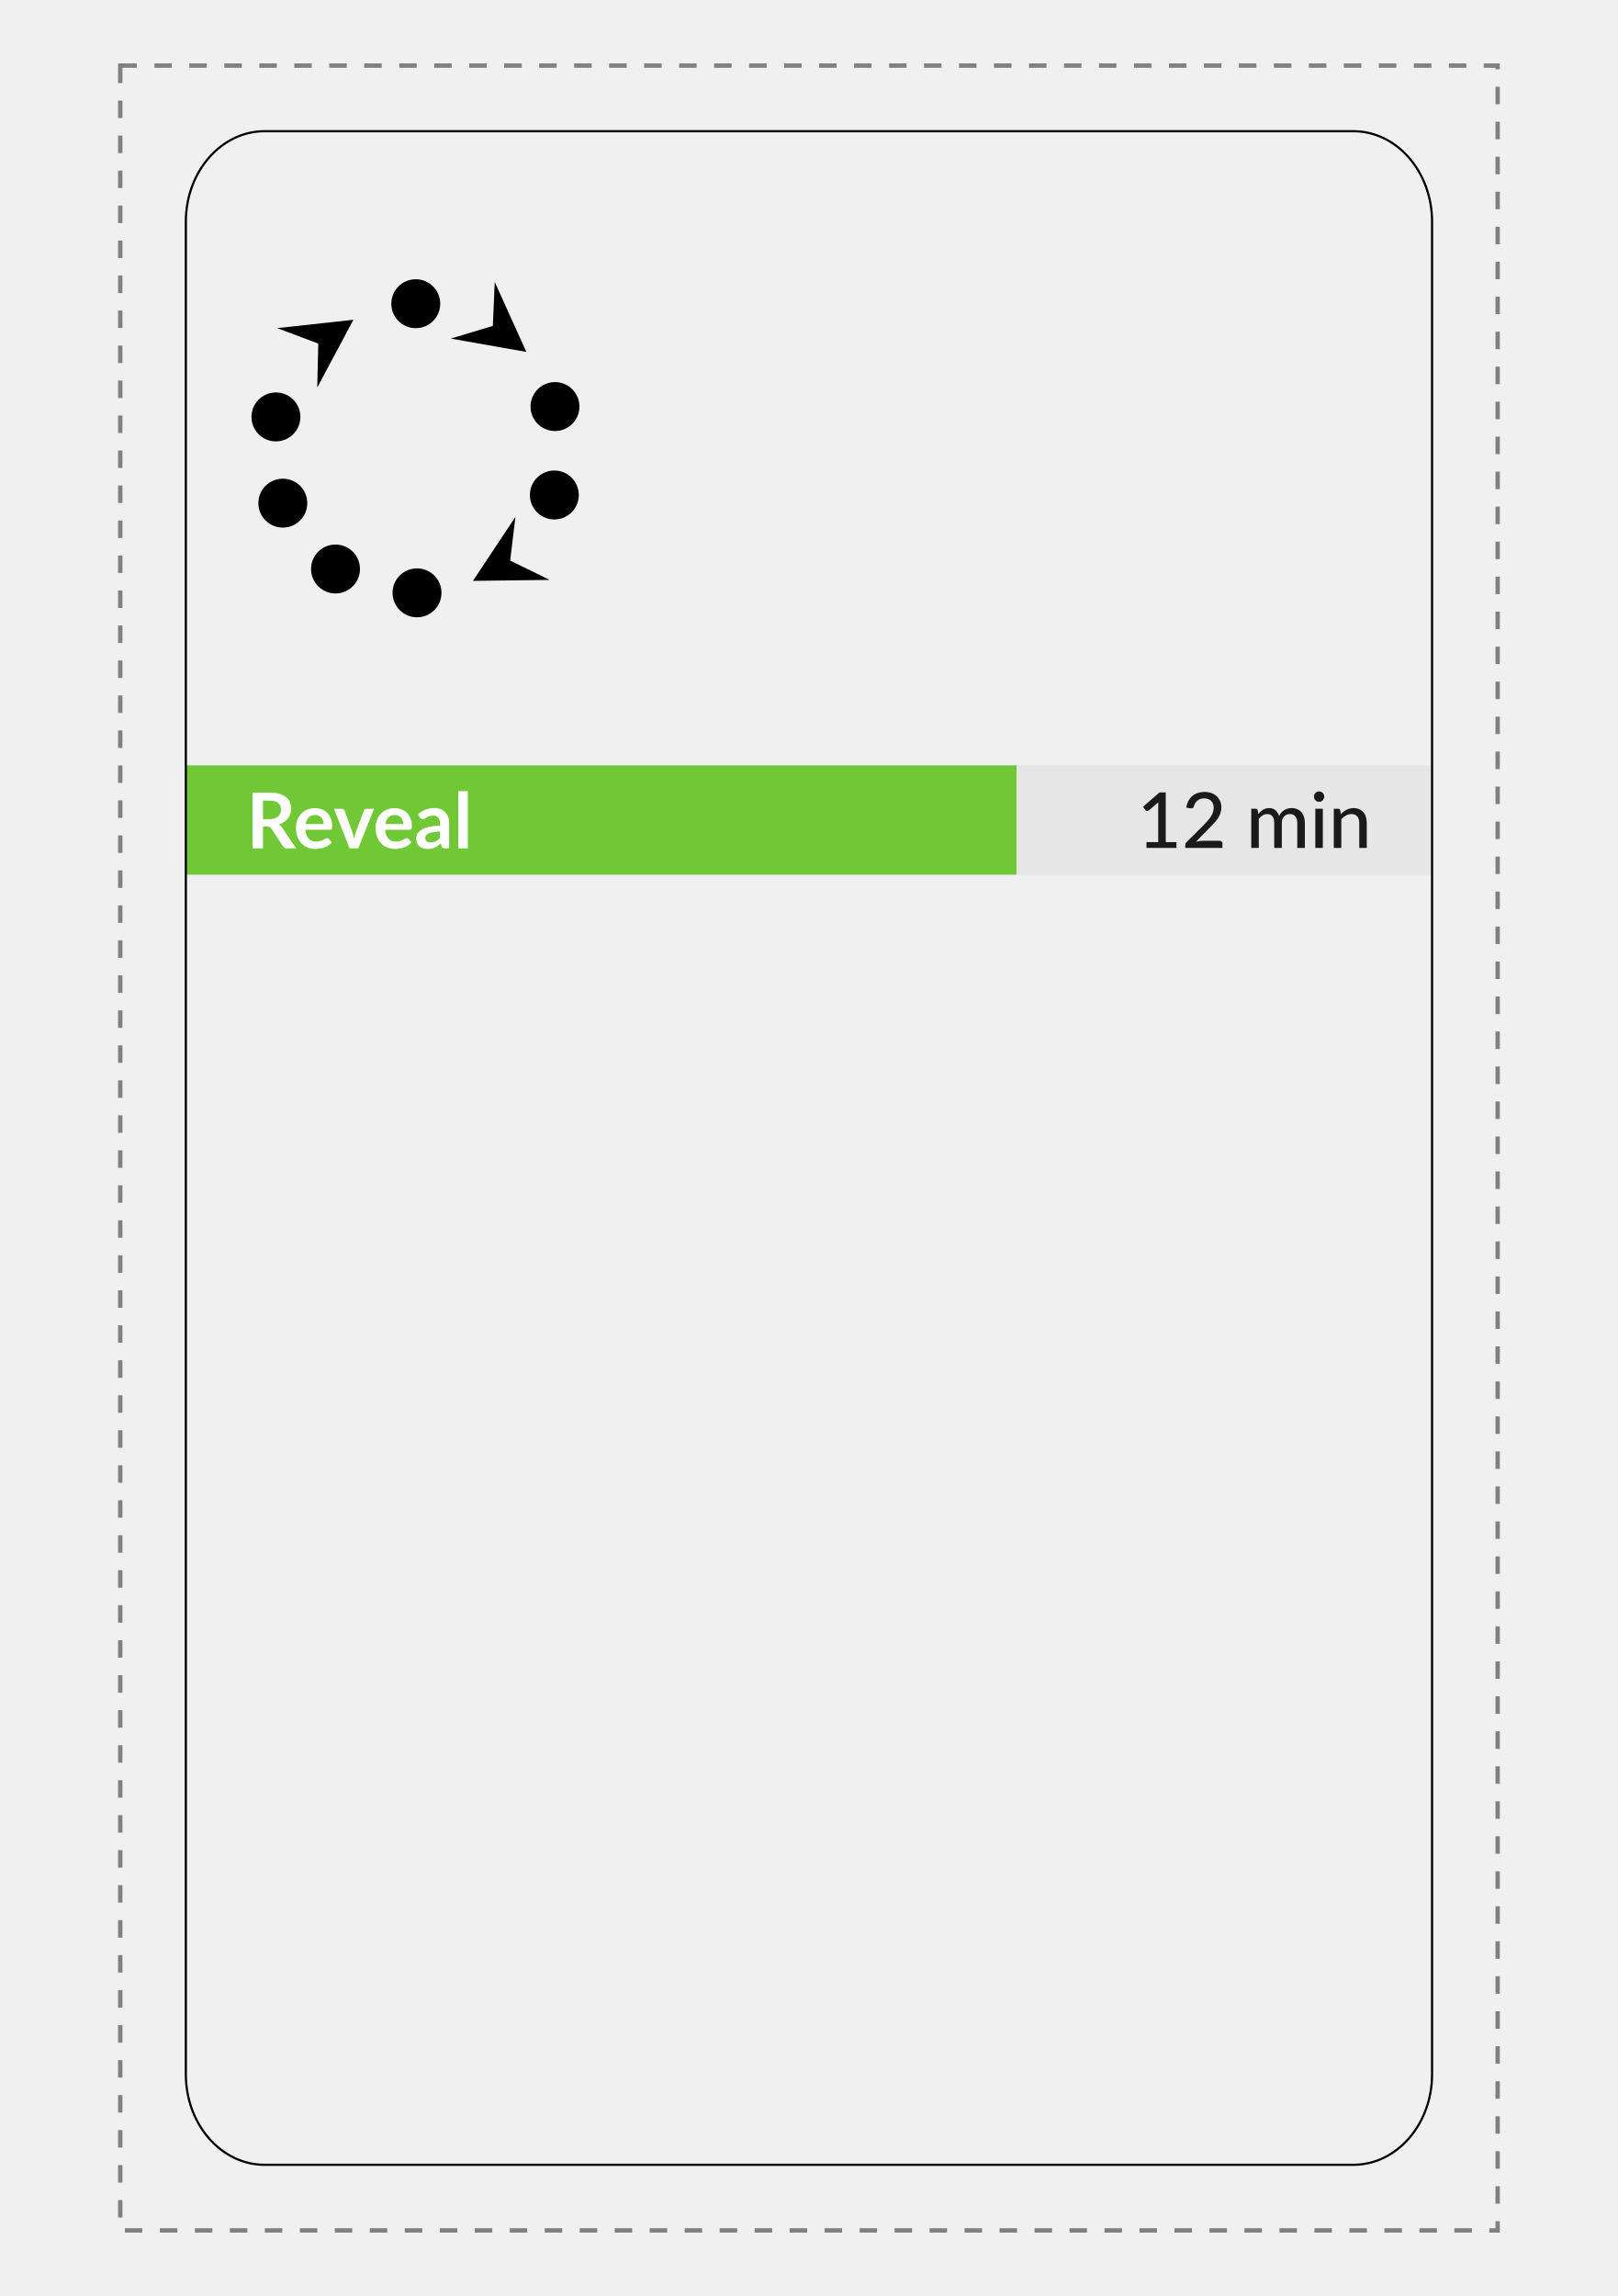
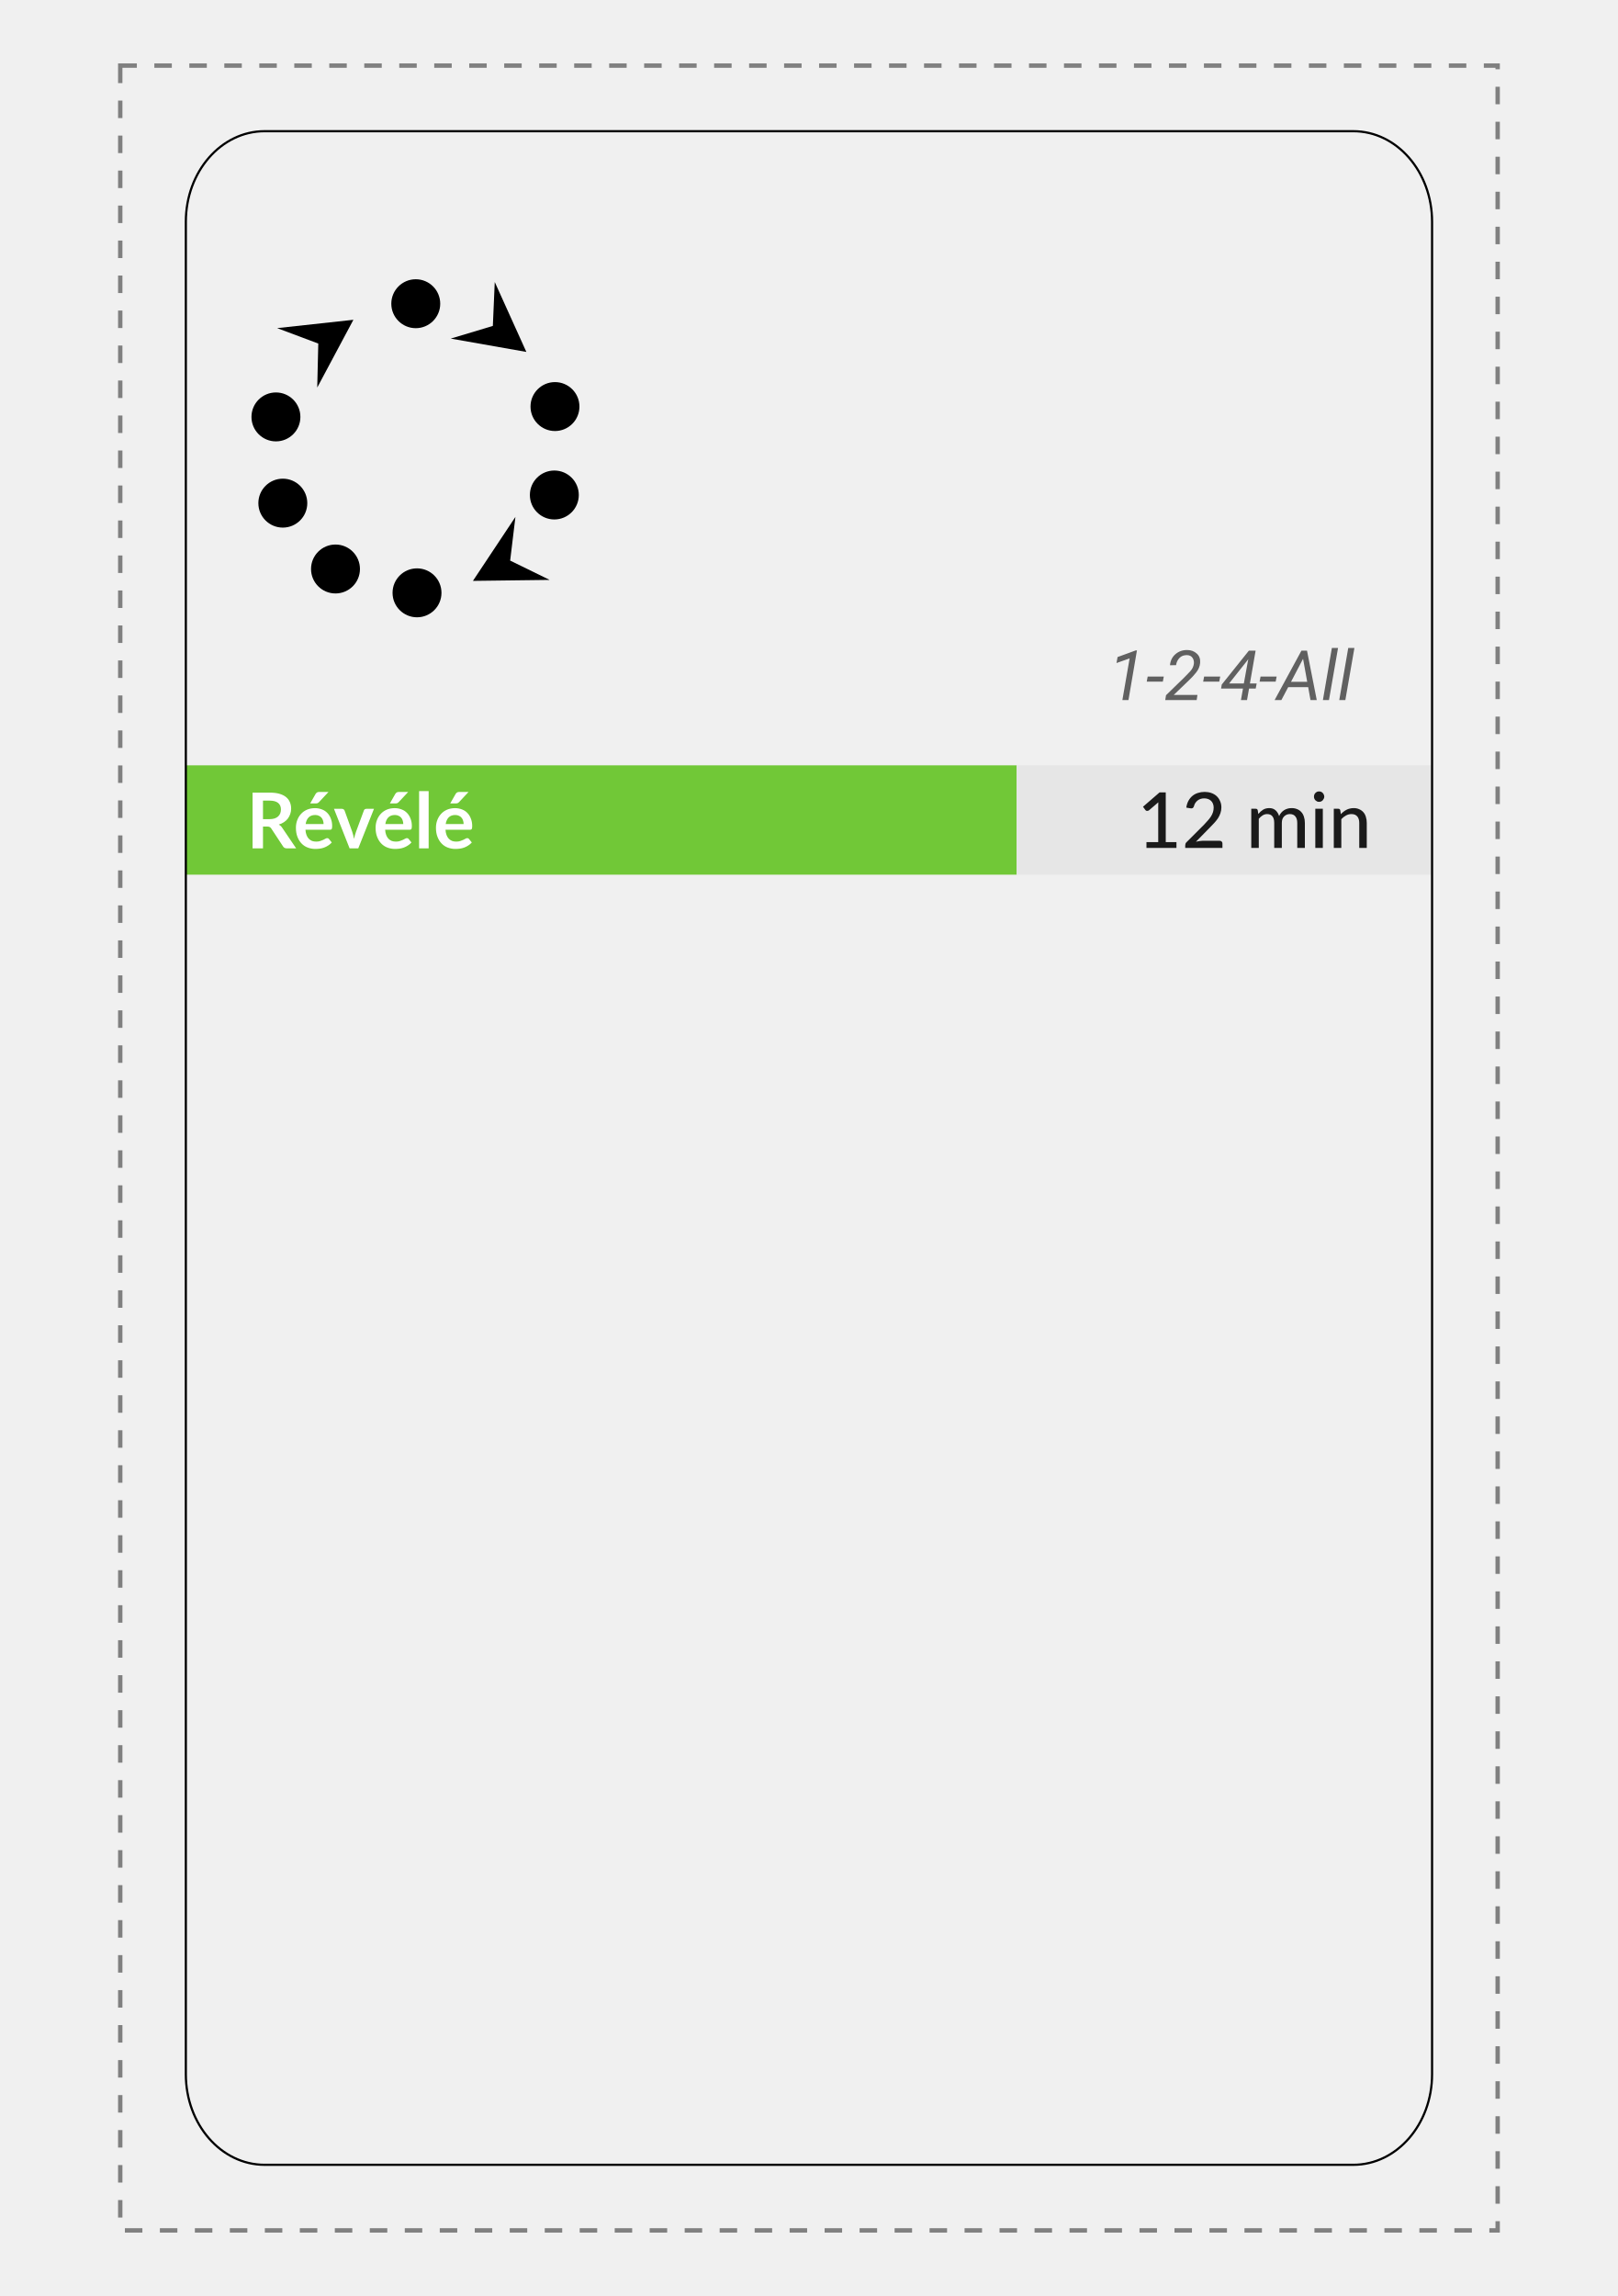
<svg xmlns="http://www.w3.org/2000/svg" xmlns:xlink="http://www.w3.org/1999/xlink" width="74mm" height="105mm" viewBox="0 0 262.205 372.047" id="svg2" version="1.1" enable-background="new">
  <defs id="defs4" />
  <g id="layer1" transform="translate(0,-680.315)" style="display:inline">
    <path style="fill:none;fill-rule:evenodd;stroke:#808080;stroke-width:0.709;stroke-linecap:butt;stroke-linejoin:miter;stroke-miterlimit:4;stroke-dasharray:2.835, 2.835;stroke-dashoffset:0;stroke-opacity:1" d="m 19.488,690.945 0,350.787 223.228,0 0,-350.787 z" id="path3350" transform="translate(4.3385302e-7,8.6660179e-6)" />
  </g>
  <g id="layer6" style="display:inline">
    <g style="display:inline;fill:#000000" id="g4214" transform="matrix(2.150918,0,0,2.150918,-7.375544,-183.1401)">
      <g style="fill:#000000" id="g4216" transform="translate(-0.2075526,0.2075526)">
        <circle r="1.843" cy="116.346" cx="24.427" id="circle4218" style="fill:#000000;fill-opacity:1;stroke:none;stroke-width:1.268;stroke-miterlimit:4;stroke-dasharray:none;stroke-opacity:1" />
        <circle r="1.843" cy="122.842" cx="24.946" id="circle4220" style="fill:#000000;fill-opacity:1;stroke:none;stroke-width:1.268;stroke-miterlimit:4;stroke-dasharray:none;stroke-opacity:1" />
        <circle r="1.843" cy="127.803" cx="28.915" id="circle4222" style="fill:#000000;fill-opacity:1;stroke:none;stroke-width:1.268;stroke-miterlimit:4;stroke-dasharray:none;stroke-opacity:1" />
        <circle r="1.843" cy="129.599" cx="35.057" id="circle4224" style="fill:#000000;fill-opacity:1;stroke:none;stroke-width:1.268;stroke-miterlimit:4;stroke-dasharray:none;stroke-opacity:1" />
        <circle r="1.843" cy="122.228" cx="45.404" id="circle4226" style="fill:#000000;fill-opacity:1;stroke:none;stroke-width:1.268;stroke-miterlimit:4;stroke-dasharray:none;stroke-opacity:1" />
        <circle r="1.843" cy="115.566" cx="45.452" id="circle4228" style="fill:#000000;fill-opacity:1;stroke:none;stroke-width:1.268;stroke-miterlimit:4;stroke-dasharray:none;stroke-opacity:1" />
        <circle r="1.843" cy="107.818" cx="34.963" id="circle4230" style="fill:#000000;fill-opacity:1;stroke:none;stroke-width:1.268;stroke-miterlimit:4;stroke-dasharray:none;stroke-opacity:1" />
        <path id="path4232" d="m 24.518,109.657 5.746,-0.628 -2.725,5.104 0.079,-3.314 z" style="fill:#000000;fill-opacity:1;stroke:none;stroke-width:0.265px;stroke-linecap:butt;stroke-linejoin:miter;stroke-opacity:1" />
        <path id="path4234" d="m 40.914,106.183 2.381,5.267 -5.698,-1.005 3.174,-0.954 z" style="fill:#000000;fill-opacity:1;stroke:none;stroke-width:0.265px;stroke-linecap:butt;stroke-linejoin:miter;stroke-opacity:1" />
        <path id="path4236" d="m 45.05,128.625 -5.78,0.073 3.202,-4.819 -0.397,3.291 z" style="fill:#000000;fill-opacity:1;stroke:none;stroke-width:0.265px;stroke-linecap:butt;stroke-linejoin:miter;stroke-opacity:1" />
      </g>
    </g>
    <path style="fill:none;fill-rule:evenodd;stroke:none;stroke-width:1px;stroke-linecap:butt;stroke-linejoin:miter;stroke-opacity:1" d="m 40.748,31.89 0,81.496 53.15,0 0,-81.496 -53.15,0" id="path4275" />
  </g>
  <g id="layer9" style="display:inline">
-     <path style="fill:none;fill-rule:evenodd;stroke:none;stroke-width:1px;stroke-linecap:butt;stroke-linejoin:miter;stroke-opacity:1" d="m 109.843,113.386 111.614,0 0,-81.496 -111.614,0 z" id="path4349" />
+     <path style="fill:none;fill-rule:evenodd;stroke:none;stroke-width:1px;stroke-linecap:butt;stroke-linejoin:miter;stroke-opacity:1" d="M 109.843,113.386 H 221.457 V 31.89 H 109.843 Z" id="path4349" />
    <flowRoot xml:space="preserve" style="font-style:normal;font-weight:normal;line-height:0.01%;font-family:sans-serif;text-align:end;letter-spacing:0px;word-spacing:0px;text-anchor:end;fill:#000000;fill-opacity:1;stroke:none;stroke-width:1px;stroke-linecap:butt;stroke-linejoin:miter;stroke-opacity:1" id="flowRoot4357" transform="translate(0,8.507635)">
      <flowRegion id="flowRegion4359">
        <use x="0" y="0" xlink:href="#path4349" id="use4361" width="100%" height="100%" />
      </flowRegion>
-       <flowPara id="flowPara4363" style="font-style:normal;font-variant:normal;font-weight:bold;font-stretch:normal;font-size:13.75px;line-height:1.25;font-family:Roboto;-inkscape-font-specification:'Roboto Bold';text-align:end;text-anchor:end">1-2-4-All</flowPara>
-       <flowPara id="flowPara4365" style="font-style:normal;font-variant:normal;font-weight:normal;font-stretch:normal;font-size:8.75px;line-height:125%;font-family:Lato;-inkscape-font-specification:Lato;text-align:end;letter-spacing:0px;text-anchor:end;fill:#1a1a1a">Faire participer tout le monde simultanément à la formulation de questions, d'idées et de suggestions</flowPara>
+       <flowPara id="flowPara4363" style="font-style:normal;font-variant:normal;font-weight:bold;font-stretch:normal;font-size:13.75px;line-height:1.25;font-family:Roboto;-inkscape-font-specification:'Roboto Bold';text-align:end;text-anchor:end">1-2-4-Tous</flowPara>
+       <flowPara id="flowPara4365" style="font-style:normal;font-variant:normal;font-weight:normal;font-stretch:normal;font-size:8.75px;line-height:125%;font-family:Lato;-inkscape-font-specification:Lato;text-align:end;letter-spacing:0px;text-anchor:end;fill:#1a1a1a">Faire participer tout le monde simultanément à la formulation de questions, d'idées et de suggestions.</flowPara>
    </flowRoot>
+     <text xml:space="preserve" style="font-style:italic;font-variant:normal;font-weight:normal;font-stretch:normal;font-size:11.25px;line-height:1.15;font-family:Roboto;-inkscape-font-specification:'Roboto, Italic';font-variant-ligatures:normal;font-variant-caps:normal;font-variant-numeric:normal;font-variant-east-asian:normal;font-variation-settings:normal;direction:ltr;display:inline;vector-effect:none;fill:#000000;fill-opacity:0.6;stroke:none;stroke-width:1px;stroke-linecap:butt;stroke-linejoin:miter;stroke-miterlimit:4;stroke-dasharray:none;stroke-dashoffset:0;stroke-opacity:1;-inkscape-stroke:none;stop-color:#000000" x="179.57" y="113.438" id="text5">
+       <tspan id="tspan5" x="179.57" y="113.438">1-2-4-All</tspan>
+     </text>
  </g>
  <g id="layer8" style="display:inline">
    <rect style="display:inline;fill:#71c837;fill-opacity:1;stroke:none;stroke-width:1;stroke-miterlimit:4;stroke-dasharray:none;stroke-dashoffset:0;stroke-opacity:1" id="rect4178" width="134.646" height="17.717" x="30.118" y="124.016" />
    <text xml:space="preserve" style="font-style:normal;font-weight:normal;line-height:0%;font-family:sans-serif;letter-spacing:0px;word-spacing:0px;display:inline;fill:#000000;fill-opacity:1;stroke:none;stroke-width:1px;stroke-linecap:butt;stroke-linejoin:miter;stroke-opacity:1" x="39.935" y="137.468" id="text4180">
-       <tspan id="tspan4182" x="39.935" y="137.468" style="font-style:normal;font-variant:normal;font-weight:bold;font-stretch:normal;font-size:12.5px;line-height:1.25;font-family:Lato;-inkscape-font-specification:'Lato Bold';fill:#ffffff">Reveal</tspan>
+       <tspan id="tspan4182" x="39.935" y="137.468" style="font-style:normal;font-variant:normal;font-weight:bold;font-stretch:normal;font-size:12.5px;line-height:1.25;font-family:Lato;-inkscape-font-specification:'Lato Bold';fill:#ffffff">Révélé</tspan>
    </text>
    <rect y="124.016" x="164.764" height="17.717" width="67.323" id="rect4191" style="display:inline;fill:#e6e6e6;fill-opacity:1;stroke:none;stroke-width:1;stroke-miterlimit:4;stroke-dasharray:none;stroke-dashoffset:0;stroke-opacity:1" />
    <text xml:space="preserve" style="font-style:normal;font-weight:normal;line-height:0%;font-family:sans-serif;letter-spacing:0px;word-spacing:0px;fill:#1a1a1a;fill-opacity:1;stroke:none;stroke-width:1px;stroke-linecap:butt;stroke-linejoin:miter;stroke-opacity:1" x="184.268" y="137.396" id="text4193">
      <tspan id="tspan4195" x="184.268" y="137.396" style="font-style:normal;font-variant:normal;font-weight:500;font-stretch:normal;font-size:12.5px;line-height:1.25;font-family:Lato;-inkscape-font-specification:'Lato Medium';fill:#1a1a1a">12 min</tspan>
    </text>
  </g>
  <g id="layer5" style="display:inline">
    <rect style="fill:none;fill-opacity:1;stroke:#000000;stroke-width:0.354;stroke-miterlimit:4;stroke-dasharray:none;stroke-dashoffset:0;stroke-opacity:1" id="rect4187" width="201.969" height="329.528" x="30.118" y="21.26" ry="14.674" rx="12.764" />
  </g>
  <g id="layer4" style="display:inline">
    <path style="fill:none;fill-rule:evenodd;stroke:none;stroke-width:1px;stroke-linecap:butt;stroke-linejoin:miter;stroke-opacity:1" d="M 40.748,152.362 V 340.157 H 221.457 V 152.362 Z" id="path4305" />
    <flowRoot xml:space="preserve" style="font-style:normal;font-weight:normal;line-height:0.01%;font-family:sans-serif;letter-spacing:0px;word-spacing:0px;fill:#000000;fill-opacity:1;stroke:none;stroke-width:1px;stroke-linecap:butt;stroke-linejoin:miter;stroke-opacity:1" id="flowRoot4319" transform="matrix(1,0,0,1.006858,-0.1725149,-4.575928)">
      <flowRegion id="flowRegion4321">
        <use x="0" y="0" xlink:href="#path4305" id="use4323" width="100%" height="100%" transform="matrix(1,0,0,0.9931889,0.1725149,4.544761)" />
      </flowRegion>
      <flowPara id="flowPara4325" style="font-style:normal;font-variant:normal;font-weight:bold;font-stretch:normal;font-size:8.72px;line-height:1.25;font-family:Roboto;-inkscape-font-specification:'Roboto Bold';fill:#999999;fill-opacity:1">Invitation</flowPara>
-       <flowPara style="font-style:normal;font-variant:normal;font-weight:500;font-stretch:normal;font-size:8.72px;line-height:1.25;font-family:Lato;-inkscape-font-specification:'Lato Medium';fill:#1a1a1a;fill-opacity:1" id="flowPara4474">Poser une question en réponse à la présentation d'une question, d'un problème à résoudre ou d'une proposition avancée</flowPara>
+       <flowPara style="font-style:normal;font-variant:normal;font-weight:500;font-stretch:normal;font-size:8.72px;line-height:1.25;font-family:Lato;-inkscape-font-specification:'Lato Medium';fill:#1a1a1a;fill-opacity:1" id="flowPara4474">Poser une question en réponse à la présentation d'une question, d'un problème à résoudre ou d'une proposition avancée.</flowPara>
      <flowPara style="font-style:normal;font-variant:normal;font-weight:500;font-stretch:normal;font-size:8.72px;line-height:1.25;font-family:Lato;-inkscape-font-specification:'Lato Medium';fill:#1a1a1a;fill-opacity:1" id="flowPara4200"> </flowPara>
      <flowPara style="font-style:normal;font-variant:normal;font-weight:bold;font-stretch:normal;font-size:8.72px;line-height:1.25;font-family:Roboto;-inkscape-font-specification:'Roboto Bold';fill:#999999;fill-opacity:1" id="flowPara4212">Personnes</flowPara>
      <flowPara style="font-style:normal;font-variant:normal;font-weight:500;font-stretch:normal;font-size:8.72px;line-height:1.25;font-family:Lato;-inkscape-font-specification:'Lato Medium';fill:#1a1a1a;fill-opacity:1" id="flowPara4216">Commencez seul, puis par paires, puis par groupes de quatre, puis avec tout le groupe.</flowPara>
      <flowPara style="font-style:normal;font-variant:normal;font-weight:500;font-stretch:normal;font-size:8.72px;line-height:1.25;font-family:Lato;-inkscape-font-specification:'Lato Medium';fill:#1a1a1a;fill-opacity:1" id="flowPara4214"> </flowPara>
      <flowPara style="font-style:normal;font-variant:normal;font-weight:bold;font-stretch:normal;font-size:8.72px;line-height:1.25;font-family:Roboto;-inkscape-font-specification:'Roboto Bold';fill:#999999;fill-opacity:1" id="flowPara4202">Espace et matériel</flowPara>
      <flowPara style="font-style:normal;font-variant:normal;font-weight:500;font-stretch:normal;font-size:8.72px;line-height:1.25;font-family:Lato;-inkscape-font-specification:'Lato Medium';fill:#1a1a1a;fill-opacity:1" id="flowPara4204">- Espace permettant aux personnes de travailler en face à face, par deux ou par quatre</flowPara>
      <flowPara style="font-style:normal;font-variant:normal;font-weight:500;font-stretch:normal;font-size:8.72px;line-height:1.25;font-family:Lato;-inkscape-font-specification:'Lato Medium';fill:#1a1a1a;fill-opacity:1" id="flowPara4208">- Papier pour que les participants puissent noter leurs observations et leurs idées</flowPara>
      <flowPara style="font-style:normal;font-variant:normal;font-weight:500;font-stretch:normal;font-size:8.72px;line-height:1.25;font-family:Lato;-inkscape-font-specification:'Lato Medium';fill:#1a1a1a;fill-opacity:1" id="flowPara4210">- Chaise et tables (optionnel) </flowPara>
      <flowPara style="font-style:normal;font-variant:normal;font-weight:500;font-stretch:normal;font-size:8.72px;line-height:1.25;font-family:Lato;-inkscape-font-specification:'Lato Medium';fill:#1a1a1a;fill-opacity:1" id="flowPara4206" />
    </flowRoot>
  </g>
</svg>
